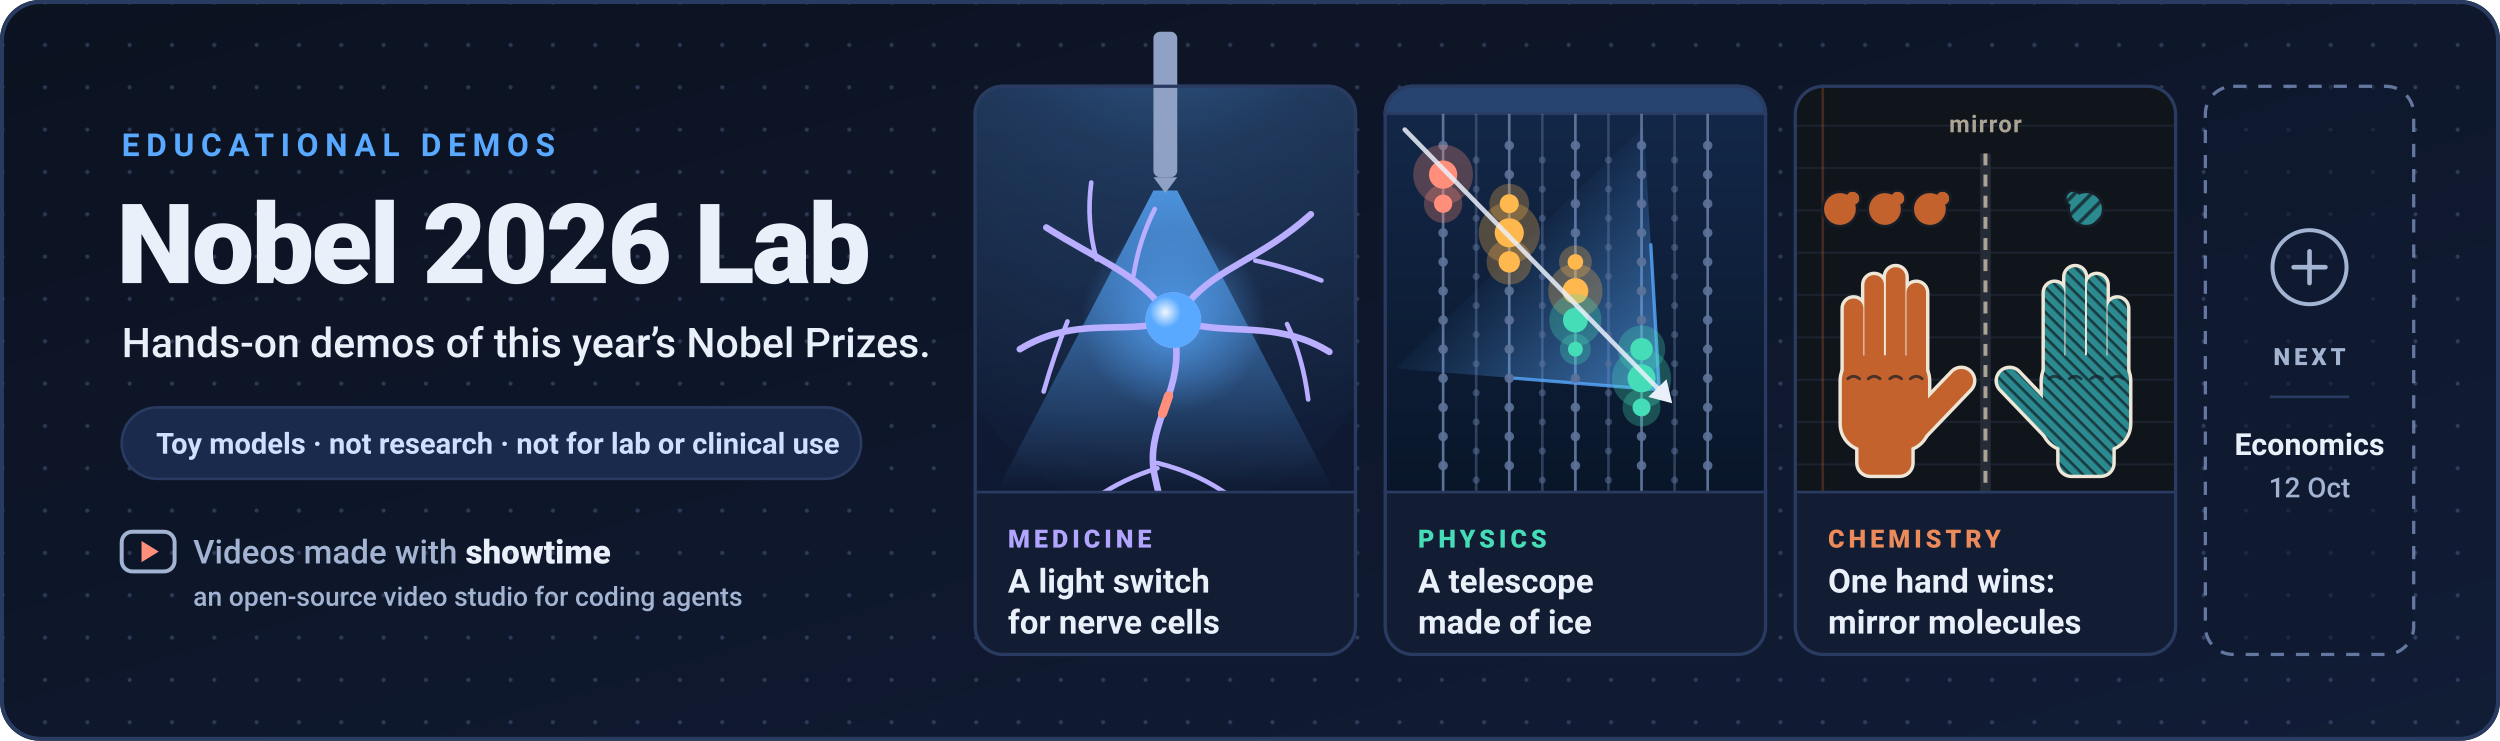
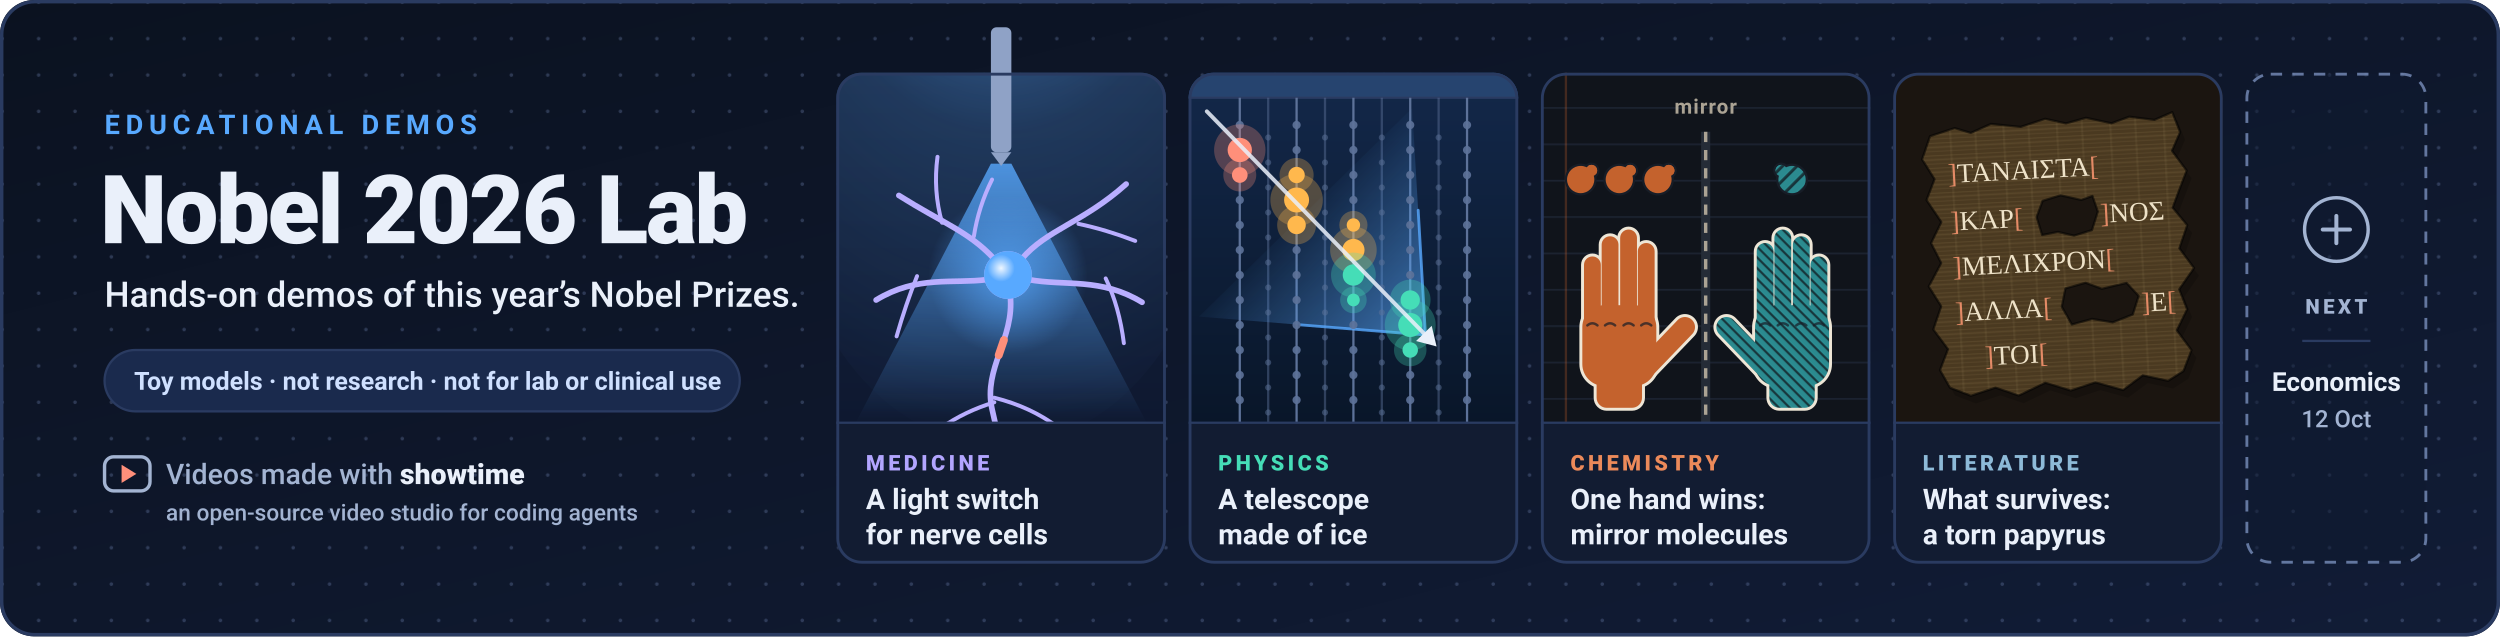
- <svg xmlns="http://www.w3.org/2000/svg" viewBox="0 0 1890 560" width="1890" height="560" role="img" aria-labelledby="t d">
+ <svg xmlns="http://www.w3.org/2000/svg" viewBox="0 0 2200 560" width="2200" height="560" role="img" aria-labelledby="t d">
  <style>.pulse{animation:pulse 5s ease-in-out infinite}@keyframes pulse{0%,100%{opacity:1}50%{opacity:.7}}.lit{animation:lit 5s ease-in-out infinite}@keyframes lit{0%,100%{opacity:.85}50%{opacity:.35}}.tw{animation:tw 4s ease-in-out infinite}@keyframes tw{0%,100%{opacity:1}50%{opacity:.62}}.spk{stroke-dasharray:14 186;stroke-dashoffset:-40;animation:spk 5s linear infinite}@keyframes spk{0%{stroke-dashoffset:14}100%{stroke-dashoffset:-186}}@media (prefers-reduced-motion: reduce){*{animation:none!important;transition:none!important}}</style>
  <g font-family="system-ui, -apple-system, &quot;Segoe UI&quot;, Roboto, &quot;Helvetica Neue&quot;, Arial, sans-serif">
    <defs>
      <linearGradient id="bg" x1="0" y1="0" x2="1" y2="1">
        <stop offset="0" stop-color="#0B1220" />
        <stop offset="1" stop-color="#111C36" />
      </linearGradient>
      <pattern id="dots" width="32" height="32" patternUnits="userSpaceOnUse">
        <circle cx="2" cy="2" r="1.6" fill="#7F95C4" fill-opacity=".28" />
      </pattern>
      <linearGradient id="tis" x1="0" y1="0" x2="0" y2="1">
        <stop offset="0" stop-color="#16253F" />
        <stop offset="1" stop-color="#0E1830" />
      </linearGradient>
      <linearGradient id="ice" x1="0" y1="0" x2="0" y2="1">
        <stop offset="0" stop-color="#13284A" />
        <stop offset="1" stop-color="#091629" />
      </linearGradient>
      <linearGradient id="cone" x1="0" y1="0" x2="0" y2="1">
        <stop offset="0" stop-color="#58A9FF" stop-opacity=".8" />
        <stop offset="1" stop-color="#58A9FF" stop-opacity="0" />
      </linearGradient>
      <radialGradient id="glow" cx="0.5" cy="0" r="1">
        <stop offset="0" stop-color="#58A9FF" stop-opacity=".6" />
        <stop offset=".45" stop-color="#58A9FF" stop-opacity=".16" />
        <stop offset="1" stop-color="#58A9FF" stop-opacity="0" />
      </radialGradient>
      <radialGradient id="halo" cx="0.5" cy="0.5" r="0.5">
        <stop offset="0" stop-color="#58A9FF" stop-opacity=".75" />
        <stop offset="1" stop-color="#58A9FF" stop-opacity="0" />
      </radialGradient>
      <radialGradient id="spark" cx="0.5" cy="0.5" r="0.5">
        <stop offset="0" stop-color="#FFFFFF" stop-opacity=".9" />
        <stop offset="1" stop-color="#FFFFFF" stop-opacity="0" />
      </radialGradient>
      <clipPath id="cardclip">
        <rect width="290" height="432" rx="22" />
      </clipPath>
    </defs>
    <defs>
      <pattern id="hatch" width="9" height="9" patternUnits="userSpaceOnUse" patternTransform="rotate(45)">
        <rect width="9" height="9" fill="#2b8a8f" />
        <line x1="1.5" y1="0" x2="1.5" y2="9" stroke="#10141B" stroke-width="2.6" stroke-opacity=".7" />
      </pattern>
      <pattern id="ruled" width="32" height="32" patternUnits="userSpaceOnUse">
        <line x1="0" y1="31" x2="32" y2="31" stroke="#1C2330" stroke-width="1.5" />
      </pattern>
    </defs>
-     <rect width="1890" height="560" rx="30" fill="url(#bg)" />
-     <rect width="1890" height="560" rx="30" fill="url(#dots)" />
-     <rect x="1.5" y="1.5" width="1887" height="557" rx="29" fill="none" stroke="#2A3B61" stroke-width="3" />
+     <defs>
+       <pattern id="pfibre" width="47" height="11" patternUnits="userSpaceOnUse">
+         <g stroke="#FFDCA0" stroke-opacity=".08">
+           <line x1="0" y1="1.5" x2="47" y2="1.5" stroke-width="1" />
+           <line x1="0" y1="5" x2="47" y2="5" stroke-width="1.6" />
+           <line x1="0" y1="8.5" x2="47" y2="8.5" stroke-width=".8" />
+         </g>
+         <g stroke="#FFDCA0" stroke-opacity=".05" stroke-width="2">
+           <line x1="9" y1="0" x2="9" y2="11" />
+           <line x1="31" y1="0" x2="31" y2="11" />
+         </g>
+       </pattern>
+     </defs>
+     <rect width="2200" height="560" rx="30" fill="url(#bg)" />
+     <rect width="2200" height="560" rx="30" fill="url(#dots)" />
+     <rect x="1.5" y="1.5" width="2197" height="557" rx="29" fill="none" stroke="#2A3B61" stroke-width="3" />
    <g transform="translate(88,-6) scale(1)">
      <text x="4" y="124" font-size="24" font-weight="700" fill="#58A9FF" text-anchor="start" letter-spacing="5" textLength="334" lengthAdjust="spacingAndGlyphs">EDUCATIONAL DEMOS</text>
      <text x="0" y="220" font-size="84" font-weight="800" fill="#EAF0FA" text-anchor="start" letter-spacing="-2" textLength="599" lengthAdjust="spacingAndGlyphs">Nobel 2026 Lab</text>
      <text x="4" y="276" font-size="31" font-weight="500" fill="#EAF0FA" text-anchor="start" textLength="596" lengthAdjust="spacingAndGlyphs">Hands-on demos of this year’s Nobel Prizes.</text>
      <rect x="4" y="314" width="559" height="54" rx="27" fill="#1A2A4D" stroke="#2A3B61" stroke-width="2" />
      <text x="30" y="349" font-size="22" font-weight="600" fill="#CFE0FF" text-anchor="start" textLength="507" lengthAdjust="spacingAndGlyphs">Toy models · not research · not for lab or clinical use</text>
      <rect x="4" y="408" width="40" height="30" rx="8" fill="none" stroke="#A3B4D2" stroke-width="3" />
      <polygon points="19,415 19,431 32,423" fill="#FF8F7A" />
      <text x="58" y="432" font-size="25" fill="#A3B4D2" font-weight="500">Videos made with <tspan fill="#EAF0FA" font-weight="800">showtime</tspan>
      </text>
      <text x="58" y="464" font-size="20" font-weight="500" fill="#A3B4D2" text-anchor="start">an open-source video studio for coding agents</text>
    </g>
    <g transform="translate(736,64) scale(1)">
      <g clip-path="url(#cardclip)">
        <rect width="290" height="308" fill="url(#tis)" />
        <ellipse cx="145" cy="78" rx="190" ry="250" fill="url(#glow)" class="pulse" />
        <polygon points="136,80 154,80 273,308 17,308" fill="url(#cone)" class="pulse" />
        <circle cx="151" cy="178" r="70" fill="url(#halo)" class="pulse" />
        <g fill="none" stroke="#B9AEFF" stroke-linecap="round" stroke-linejoin="round">
          <path d="M139.0 164 C117.0 140 93.0 132 55.0 108" stroke-width="5" />
          <path d="M163.0 164 C185.0 138 217.0 132 255.0 98" stroke-width="5" />
          <path d="M133.0 182 C103.0 186 71.0 178 35.0 200" stroke-width="5" />
          <path d="M169.0 182 C201.0 188 233.0 180 269.0 202" stroke-width="5" />
          <path d="M93.0 132 Q85.0 104 89.0 74" stroke-width="3.5" />
          <path d="M213.0 133 Q237.0 138 263.0 148" stroke-width="3.5" />
          <path d="M71.0 179 Q61.0 204 53.0 232" stroke-width="3.5" />
          <path d="M237.0 181 Q249.0 206 253.0 238" stroke-width="3.5" />
          <path d="M121.0 144 Q125.0 118 137.0 94" stroke-width="3.5" />
          <path d="M139.0 290 Q113.0 298 93.0 312" stroke-width="3.5" />
          <path d="M139.0 286 Q171.0 294 195.0 312" stroke-width="3.5" />
          <path d="M153.0 196 C157.0 234 129.0 260 137.0 296 S145.0 328 147.0 312" stroke-width="5" />
        </g>
        <path d="M153.0 196 C157.0 234 129.0 260 137.0 296 S145.0 328 147.0 312" fill="none" stroke="#FF8F7A" stroke-width="7" stroke-linecap="round" class="spk" pathLength="100" />
        <circle cx="151" cy="178" r="21" fill="#B9AEFF" />
        <circle cx="151" cy="178" r="21" fill="#58A9FF" class="lit" />
        <circle cx="145" cy="172" r="12" fill="url(#spark)" class="lit" />
      </g>
      <rect x="136" y="-40" width="18" height="110" rx="5" fill="#8FA2C6" />
      <path d="M136 70 H154 L145 82 Z" fill="#8FA2C6" />
      <rect y="308" width="290" height="124" fill="#121C32" clip-path="url(#cardclip)" />
      <line x1="0" y1="308" x2="290" y2="308" stroke="#2A3B61" stroke-width="2" />
      <text x="26" y="350" font-size="19" font-weight="800" fill="#B2A5FF" text-anchor="start" letter-spacing="3">MEDICINE</text>
      <text x="26" y="384" font-size="25" font-weight="700" fill="#EAF0FA" text-anchor="start">A light switch</text>
      <text x="26" y="415" font-size="25" font-weight="700" fill="#EAF0FA" text-anchor="start">for nerve cells</text>
      <rect x="1.25" y="1.25" width="287.5" height="429.5" rx="21" fill="none" stroke="#2A3B61" stroke-width="2.5" />
      <g transform="translate(310,0)">
        <g clip-path="url(#cardclip)">
          <rect width="290" height="308" fill="url(#ice)" />
          <rect width="290" height="22" fill="#26446F" />
          <line x1="0" y1="22" x2="290" y2="22" stroke="#2A3B61" stroke-width="2" />
          <g stroke="#5D7299" stroke-opacity="0.45" stroke-width="2">
            <line x1="70" y1="22" x2="70" y2="308" />
            <line x1="120" y1="22" x2="120" y2="308" />
            <line x1="170" y1="22" x2="170" y2="308" />
            <line x1="220" y1="22" x2="220" y2="308" />
          </g>
          <g stroke="#5D7299" stroke-opacity="1" stroke-width="2">
            <line x1="45" y1="22" x2="45" y2="308" />
            <line x1="95" y1="22" x2="95" y2="308" />
            <line x1="145" y1="22" x2="145" y2="308" />
            <line x1="195" y1="22" x2="195" y2="308" />
            <line x1="245" y1="22" x2="245" y2="308" />
          </g>
          <linearGradient id="ckv" gradientUnits="userSpaceOnUse" x1="208.4" y1="230.8" x2="96.6" y2="116.4">
            <stop offset="0" stop-color="#58A9FF" stop-opacity=".62" />
            <stop offset="1" stop-color="#58A9FF" stop-opacity="0" />
          </linearGradient>
          <polygon points="208.4,230.8 196.7,31.2 9.1,214.6" fill="url(#ckv)" class="pulse" />
          <line x1="208.4" y1="230.8" x2="202.0" y2="121.0" stroke="#58A9FF" stroke-width="2.5" stroke-opacity=".8" stroke-linecap="round" />
          <line x1="208.4" y1="230.8" x2="98.8" y2="221.9" stroke="#58A9FF" stroke-width="2.5" stroke-opacity=".8" stroke-linecap="round" />
          <circle cx="70" cy="57" r="2.7" fill="#5D7299" fill-opacity="0.5" />
          <circle cx="70" cy="79" r="2.7" fill="#5D7299" fill-opacity="0.5" />
          <circle cx="70" cy="101" r="2.7" fill="#5D7299" fill-opacity="0.5" />
          <circle cx="70" cy="123" r="2.7" fill="#5D7299" fill-opacity="0.5" />
          <circle cx="70" cy="145" r="2.7" fill="#5D7299" fill-opacity="0.5" />
          <circle cx="70" cy="167" r="2.7" fill="#5D7299" fill-opacity="0.5" />
          <circle cx="70" cy="189" r="2.7" fill="#5D7299" fill-opacity="0.5" />
          <circle cx="70" cy="211" r="2.7" fill="#5D7299" fill-opacity="0.5" />
          <circle cx="70" cy="233" r="2.7" fill="#5D7299" fill-opacity="0.5" />
          <circle cx="70" cy="255" r="2.7" fill="#5D7299" fill-opacity="0.5" />
          <circle cx="70" cy="277" r="2.7" fill="#5D7299" fill-opacity="0.5" />
          <circle cx="70" cy="299" r="2.7" fill="#5D7299" fill-opacity="0.5" />
          <circle cx="120" cy="57" r="2.7" fill="#5D7299" fill-opacity="0.5" />
          <circle cx="120" cy="79" r="2.7" fill="#5D7299" fill-opacity="0.5" />
          <circle cx="120" cy="101" r="2.7" fill="#5D7299" fill-opacity="0.5" />
          <circle cx="120" cy="123" r="2.7" fill="#5D7299" fill-opacity="0.5" />
          <circle cx="120" cy="145" r="2.7" fill="#5D7299" fill-opacity="0.5" />
          <circle cx="120" cy="167" r="2.7" fill="#5D7299" fill-opacity="0.5" />
          <circle cx="120" cy="189" r="2.7" fill="#5D7299" fill-opacity="0.5" />
          <circle cx="120" cy="211" r="2.7" fill="#5D7299" fill-opacity="0.5" />
          <circle cx="120" cy="233" r="2.7" fill="#5D7299" fill-opacity="0.5" />
          <circle cx="120" cy="255" r="2.7" fill="#5D7299" fill-opacity="0.5" />
          <circle cx="120" cy="277" r="2.7" fill="#5D7299" fill-opacity="0.5" />
          <circle cx="120" cy="299" r="2.7" fill="#5D7299" fill-opacity="0.5" />
          <circle cx="170" cy="57" r="2.7" fill="#5D7299" fill-opacity="0.5" />
          <circle cx="170" cy="79" r="2.7" fill="#5D7299" fill-opacity="0.5" />
          <circle cx="170" cy="101" r="2.7" fill="#5D7299" fill-opacity="0.5" />
          <circle cx="170" cy="123" r="2.7" fill="#5D7299" fill-opacity="0.5" />
          <circle cx="170" cy="145" r="2.7" fill="#5D7299" fill-opacity="0.5" />
          <circle cx="170" cy="167" r="2.7" fill="#5D7299" fill-opacity="0.5" />
          <circle cx="170" cy="189" r="2.7" fill="#5D7299" fill-opacity="0.5" />
          <circle cx="170" cy="211" r="2.7" fill="#5D7299" fill-opacity="0.5" />
          <circle cx="170" cy="233" r="2.7" fill="#5D7299" fill-opacity="0.5" />
          <circle cx="170" cy="255" r="2.7" fill="#5D7299" fill-opacity="0.5" />
          <circle cx="170" cy="277" r="2.7" fill="#5D7299" fill-opacity="0.5" />
          <circle cx="170" cy="299" r="2.7" fill="#5D7299" fill-opacity="0.5" />
          <circle cx="220" cy="57" r="2.7" fill="#5D7299" fill-opacity="0.5" />
          <circle cx="220" cy="79" r="2.7" fill="#5D7299" fill-opacity="0.5" />
          <circle cx="220" cy="101" r="2.7" fill="#5D7299" fill-opacity="0.5" />
          <circle cx="220" cy="123" r="2.7" fill="#5D7299" fill-opacity="0.5" />
          <circle cx="220" cy="145" r="2.7" fill="#5D7299" fill-opacity="0.5" />
          <circle cx="220" cy="167" r="2.7" fill="#5D7299" fill-opacity="0.5" />
          <circle cx="220" cy="189" r="2.7" fill="#5D7299" fill-opacity="0.5" />
          <circle cx="220" cy="211" r="2.7" fill="#5D7299" fill-opacity="0.5" />
          <circle cx="220" cy="233" r="2.7" fill="#5D7299" fill-opacity="0.5" />
          <circle cx="220" cy="255" r="2.7" fill="#5D7299" fill-opacity="0.5" />
          <circle cx="220" cy="277" r="2.7" fill="#5D7299" fill-opacity="0.5" />
          <circle cx="220" cy="299" r="2.7" fill="#5D7299" fill-opacity="0.5" />
          <circle cx="45" cy="46" r="3.6" fill="#5D7299" fill-opacity="0.9" />
          <circle cx="45" cy="112" r="3.6" fill="#5D7299" fill-opacity="0.9" />
          <circle cx="45" cy="134" r="3.6" fill="#5D7299" fill-opacity="0.9" />
          <circle cx="45" cy="156" r="3.6" fill="#5D7299" fill-opacity="0.9" />
          <circle cx="45" cy="178" r="3.6" fill="#5D7299" fill-opacity="0.9" />
          <circle cx="45" cy="200" r="3.6" fill="#5D7299" fill-opacity="0.9" />
          <circle cx="45" cy="222" r="3.6" fill="#5D7299" fill-opacity="0.9" />
          <circle cx="45" cy="244" r="3.6" fill="#5D7299" fill-opacity="0.9" />
          <circle cx="45" cy="266" r="3.6" fill="#5D7299" fill-opacity="0.9" />
          <circle cx="45" cy="288" r="3.6" fill="#5D7299" fill-opacity="0.9" />
          <circle cx="95" cy="46" r="3.6" fill="#5D7299" fill-opacity="0.9" />
          <circle cx="95" cy="68" r="3.6" fill="#5D7299" fill-opacity="0.9" />
          <circle cx="95" cy="156" r="3.6" fill="#5D7299" fill-opacity="0.9" />
          <circle cx="95" cy="178" r="3.6" fill="#5D7299" fill-opacity="0.9" />
          <circle cx="95" cy="200" r="3.6" fill="#5D7299" fill-opacity="0.9" />
          <circle cx="95" cy="222" r="3.6" fill="#5D7299" fill-opacity="0.9" />
          <circle cx="95" cy="244" r="3.6" fill="#5D7299" fill-opacity="0.9" />
          <circle cx="95" cy="266" r="3.6" fill="#5D7299" fill-opacity="0.9" />
          <circle cx="95" cy="288" r="3.6" fill="#5D7299" fill-opacity="0.9" />
          <circle cx="145" cy="46" r="3.6" fill="#5D7299" fill-opacity="0.9" />
          <circle cx="145" cy="68" r="3.6" fill="#5D7299" fill-opacity="0.9" />
          <circle cx="145" cy="90" r="3.6" fill="#5D7299" fill-opacity="0.9" />
          <circle cx="145" cy="112" r="3.6" fill="#5D7299" fill-opacity="0.9" />
          <circle cx="145" cy="222" r="3.6" fill="#5D7299" fill-opacity="0.9" />
          <circle cx="145" cy="244" r="3.6" fill="#5D7299" fill-opacity="0.9" />
          <circle cx="145" cy="266" r="3.6" fill="#5D7299" fill-opacity="0.9" />
          <circle cx="145" cy="288" r="3.6" fill="#5D7299" fill-opacity="0.9" />
          <circle cx="195" cy="46" r="3.6" fill="#5D7299" fill-opacity="0.9" />
          <circle cx="195" cy="68" r="3.6" fill="#5D7299" fill-opacity="0.9" />
          <circle cx="195" cy="90" r="3.6" fill="#5D7299" fill-opacity="0.9" />
          <circle cx="195" cy="112" r="3.6" fill="#5D7299" fill-opacity="0.9" />
          <circle cx="195" cy="134" r="3.6" fill="#5D7299" fill-opacity="0.9" />
          <circle cx="195" cy="156" r="3.6" fill="#5D7299" fill-opacity="0.9" />
          <circle cx="195" cy="178" r="3.6" fill="#5D7299" fill-opacity="0.9" />
          <circle cx="195" cy="266" r="3.6" fill="#5D7299" fill-opacity="0.9" />
          <circle cx="195" cy="288" r="3.6" fill="#5D7299" fill-opacity="0.9" />
          <circle cx="245" cy="46" r="3.6" fill="#5D7299" fill-opacity="0.9" />
          <circle cx="245" cy="68" r="3.6" fill="#5D7299" fill-opacity="0.9" />
          <circle cx="245" cy="90" r="3.6" fill="#5D7299" fill-opacity="0.9" />
          <circle cx="245" cy="112" r="3.6" fill="#5D7299" fill-opacity="0.9" />
          <circle cx="245" cy="134" r="3.6" fill="#5D7299" fill-opacity="0.9" />
          <circle cx="245" cy="156" r="3.6" fill="#5D7299" fill-opacity="0.9" />
          <circle cx="245" cy="178" r="3.6" fill="#5D7299" fill-opacity="0.9" />
          <circle cx="245" cy="200" r="3.6" fill="#5D7299" fill-opacity="0.9" />
          <circle cx="245" cy="222" r="3.6" fill="#5D7299" fill-opacity="0.9" />
          <circle cx="245" cy="244" r="3.6" fill="#5D7299" fill-opacity="0.9" />
          <circle cx="245" cy="266" r="3.6" fill="#5D7299" fill-opacity="0.9" />
          <circle cx="245" cy="288" r="3.6" fill="#5D7299" fill-opacity="0.9" />
          <g class="tw" style="animation-delay:-0.65s">
            <circle cx="45" cy="68" r="22.6" fill="#FF8F7A" fill-opacity=".28" />
            <circle cx="45" cy="68" r="10.7" fill="#FF8F7A" />
          </g>
          <g class="tw" style="animation-delay:-0.88s">
            <circle cx="45" cy="90" r="14.5" fill="#FF8F7A" fill-opacity=".28" />
            <circle cx="45" cy="90" r="6.9" fill="#FF8F7A" />
          </g>
          <g class="tw" style="animation-delay:-1.38s">
            <circle cx="95" cy="90" r="15.0" fill="#FFB84D" fill-opacity=".28" />
            <circle cx="95" cy="90" r="7.2" fill="#FFB84D" />
          </g>
          <g class="tw" style="animation-delay:-1.61s">
            <circle cx="95" cy="112" r="23.1" fill="#FFB84D" fill-opacity=".28" />
            <circle cx="95" cy="112" r="11.0" fill="#FFB84D" />
          </g>
          <g class="tw" style="animation-delay:-1.84s">
            <circle cx="95" cy="134" r="17.1" fill="#FFB84D" fill-opacity=".28" />
            <circle cx="95" cy="134" r="8.1" fill="#FFB84D" />
          </g>
          <g class="tw" style="animation-delay:-2.35s">
            <circle cx="145" cy="134" r="12.4" fill="#FFB84D" fill-opacity=".28" />
            <circle cx="145" cy="134" r="5.9" fill="#FFB84D" />
          </g>
          <g class="tw" style="animation-delay:-2.58s">
            <circle cx="145" cy="156" r="20.5" fill="#FFB84D" fill-opacity=".28" />
            <circle cx="145" cy="156" r="9.8" fill="#FFB84D" />
          </g>
          <g class="tw" style="animation-delay:-2.81s">
            <circle cx="145" cy="178" r="19.7" fill="#45DDB7" fill-opacity=".28" />
            <circle cx="145" cy="178" r="9.4" fill="#45DDB7" />
          </g>
          <g class="tw" style="animation-delay:-3.04s">
            <circle cx="145" cy="200" r="11.7" fill="#45DDB7" fill-opacity=".28" />
            <circle cx="145" cy="200" r="5.6" fill="#45DDB7" />
          </g>
          <g class="tw" style="animation-delay:-3.54s">
            <circle cx="195" cy="200" r="17.9" fill="#45DDB7" fill-opacity=".28" />
            <circle cx="195" cy="200" r="8.5" fill="#45DDB7" />
          </g>
          <g class="tw" style="animation-delay:-3.77s">
            <circle cx="195" cy="222" r="22.4" fill="#45DDB7" fill-opacity=".28" />
            <circle cx="195" cy="222" r="10.6" fill="#45DDB7" />
          </g>
          <g class="tw" style="animation-delay:-4.00s">
            <circle cx="195" cy="244" r="14.3" fill="#45DDB7" fill-opacity=".28" />
            <circle cx="195" cy="244" r="6.8" fill="#45DDB7" />
          </g>
          <line x1="16" y1="34" x2="208.4" y2="230.8" stroke="#EAF0FA" stroke-width="3.5" stroke-linecap="round" stroke-opacity=".85" />
          <polygon points="218.2,240.9 213.9,222.7 200.1,236.1" fill="#EAF0FA" />
        </g>
        <rect y="308" width="290" height="124" fill="#121C32" clip-path="url(#cardclip)" />
        <line x1="0" y1="308" x2="290" y2="308" stroke="#2A3B61" stroke-width="2" />
        <text x="26" y="350" font-size="19" font-weight="800" fill="#45DDB7" text-anchor="start" letter-spacing="3">PHYSICS</text>
        <text x="26" y="384" font-size="25" font-weight="700" fill="#EAF0FA" text-anchor="start">A telescope</text>
        <text x="26" y="415" font-size="25" font-weight="700" fill="#EAF0FA" text-anchor="start">made of ice</text>
        <rect x="1.25" y="1.25" width="287.5" height="429.5" rx="21" fill="none" stroke="#2A3B61" stroke-width="2.5" />
      </g>
      <g transform="translate(620,0)">
        <g clip-path="url(#cardclip)">
          <rect width="290" height="308" fill="#10141B" />
          <rect width="290" height="308" fill="url(#ruled)" />
          <line x1="22" y1="0" x2="22" y2="308" stroke="#c4622d" stroke-opacity=".28" stroke-width="2" />
          <rect x="141" y="52" width="8" height="256" fill="#252C37" />
          <line x1="145" y1="52" x2="145" y2="308" stroke="#ABA394" stroke-width="3" stroke-dasharray="9 7" />
          <text x="145" y="36" font-size="18" font-weight="700" fill="#ABA394" text-anchor="middle" letter-spacing="1">mirror</text>
          <circle cx="44.5" cy="86.1" r="6.0" fill="#c4622d" stroke="#171D27" stroke-width="2" />
          <circle cx="35.0" cy="94.0" r="13.0" fill="#c4622d" stroke="#171D27" stroke-width="2" />
          <circle cx="44.5" cy="86.1" r="5.0" fill="#c4622d" />
          <circle cx="78.5" cy="86.1" r="6.0" fill="#c4622d" stroke="#171D27" stroke-width="2" />
          <circle cx="69.0" cy="94.0" r="13.0" fill="#c4622d" stroke="#171D27" stroke-width="2" />
          <circle cx="78.5" cy="86.1" r="5.0" fill="#c4622d" />
          <circle cx="112.5" cy="86.1" r="6.0" fill="#c4622d" stroke="#171D27" stroke-width="2" />
          <circle cx="103.0" cy="94.0" r="13.0" fill="#c4622d" stroke="#171D27" stroke-width="2" />
          <circle cx="112.5" cy="86.1" r="5.0" fill="#c4622d" />
          <circle cx="211.5" cy="86.1" r="6.0" fill="url(#hatch)" stroke="#171D27" stroke-width="2" />
          <circle cx="221.0" cy="94.0" r="13.0" fill="url(#hatch)" stroke="#171D27" stroke-width="2" />
          <circle cx="211.5" cy="86.1" r="5.0" fill="url(#hatch)" />
          <g transform="translate(69,286) scale(0.74)">
            <g fill="none" stroke="#EEE6D6" stroke-width="7" stroke-linejoin="round">
              <rect x="-27" y="-28" width="54" height="40" rx="12" />
              <rect x="-44" y="-110" width="88" height="96" rx="26" />
              <rect x="-42" y="-168" width="20" height="88" rx="10" />
              <rect x="-21" y="-192" width="20" height="112" rx="10" />
              <rect x="1" y="-200" width="20" height="120" rx="10" />
              <rect x="22" y="-184" width="20" height="104" rx="10" />
            </g>
            <line x1="30" y1="-34" x2="78" y2="-84" stroke="#EEE6D6" stroke-width="31" stroke-linecap="round" />
            <g fill="#c4622d">
              <rect x="-27" y="-28" width="54" height="40" rx="12" />
              <rect x="-44" y="-110" width="88" height="96" rx="26" />
              <rect x="-42" y="-168" width="20" height="88" rx="10" />
              <rect x="-21" y="-192" width="20" height="112" rx="10" />
              <rect x="1" y="-200" width="20" height="120" rx="10" />
              <rect x="22" y="-184" width="20" height="104" rx="10" />
            </g>
            <line x1="30" y1="-34" x2="78" y2="-84" stroke="#c4622d" stroke-width="24" stroke-linecap="round" />
            <g stroke="#171D27" stroke-opacity=".7" stroke-width="3" stroke-linecap="round" fill="none">
              <path d="M-38 -86 q6 -5 12 0" />
              <path d="M-17 -86 q6 -5 12 0" />
              <path d="M5 -86 q6 -5 12 0" />
              <path d="M26 -86 q6 -5 12 0" />
            </g>
          </g>
          <g transform="translate(221,286) scale(-0.74 0.74)">
            <g fill="none" stroke="#EEE6D6" stroke-width="7" stroke-linejoin="round">
              <rect x="-27" y="-28" width="54" height="40" rx="12" />
              <rect x="-44" y="-110" width="88" height="96" rx="26" />
              <rect x="-42" y="-168" width="20" height="88" rx="10" />
              <rect x="-21" y="-192" width="20" height="112" rx="10" />
              <rect x="1" y="-200" width="20" height="120" rx="10" />
              <rect x="22" y="-184" width="20" height="104" rx="10" />
            </g>
            <line x1="30" y1="-34" x2="78" y2="-84" stroke="#EEE6D6" stroke-width="31" stroke-linecap="round" />
            <g fill="url(#hatch)">
              <rect x="-27" y="-28" width="54" height="40" rx="12" />
              <rect x="-44" y="-110" width="88" height="96" rx="26" />
              <rect x="-42" y="-168" width="20" height="88" rx="10" />
              <rect x="-21" y="-192" width="20" height="112" rx="10" />
              <rect x="1" y="-200" width="20" height="120" rx="10" />
              <rect x="22" y="-184" width="20" height="104" rx="10" />
            </g>
            <line x1="30" y1="-34" x2="78" y2="-84" stroke="url(#hatch)" stroke-width="24" stroke-linecap="round" />
            <g stroke="#171D27" stroke-opacity=".7" stroke-width="3" stroke-linecap="round" fill="none">
              <path d="M-38 -86 q6 -5 12 0" />
              <path d="M-17 -86 q6 -5 12 0" />
              <path d="M5 -86 q6 -5 12 0" />
              <path d="M26 -86 q6 -5 12 0" />
            </g>
          </g>
        </g>
        <rect y="308" width="290" height="124" fill="#121C32" clip-path="url(#cardclip)" />
        <line x1="0" y1="308" x2="290" y2="308" stroke="#2A3B61" stroke-width="2" />
        <text x="26" y="350" font-size="19" font-weight="800" fill="#EC8A5A" text-anchor="start" letter-spacing="3">CHEMISTRY</text>
        <text x="26" y="384" font-size="25" font-weight="700" fill="#EAF0FA" text-anchor="start">One hand wins:</text>
        <text x="26" y="415" font-size="25" font-weight="700" fill="#EAF0FA" text-anchor="start">mirror molecules</text>
        <rect x="1.25" y="1.25" width="287.5" height="429.5" rx="21" fill="none" stroke="#2A3B61" stroke-width="2.5" />
      </g>
      <g transform="translate(930,0)">
+         <g clip-path="url(#cardclip)">
+           <rect width="290" height="308" fill="#1B1510" />
+           <g transform="rotate(-3 147 160)">
+             <polygon points="38,50 60,44 74,49 92,42 118,46 140,40 158,45 176,41 198,47 214,42 236,46 252,40 258,58 250,74 262,92 254,110 248,124 260,140 252,160 264,178 250,196 256,214 246,232 258,250 250,268 236,276 214,270 196,282 172,274 150,280 128,272 104,282 84,274 62,280 44,272 36,256 44,238 32,220 40,200 30,182 42,162 34,144 44,126 32,106 40,88 30,70" fill="#000000" fill-opacity=".18" transform="translate(4 7)" />
+             <polygon points="38,50 60,44 74,49 92,42 118,46 140,40 158,45 176,41 198,47 214,42 236,46 252,40 258,58 250,74 262,92 254,110 248,124 260,140 252,160 264,178 250,196 256,214 246,232 258,250 250,268 236,276 214,270 196,282 172,274 150,280 128,272 104,282 84,274 62,280 44,272 36,256 44,238 32,220 40,200 30,182 42,162 34,144 44,126 32,106 40,88 30,70" fill="#4A3920" />
+             <polygon points="38,50 60,44 74,49 92,42 118,46 140,40 158,45 176,41 198,47 214,42 236,46 252,40 258,58 250,74 262,92 254,110 248,124 260,140 252,160 264,178 250,196 256,214 246,232 258,250 250,268 236,276 214,270 196,282 172,274 150,280 128,272 104,282 84,274 62,280 44,272 36,256 44,238 32,220 40,200 30,182 42,162 34,144 44,126 32,106 40,88 30,70" fill="url(#pfibre)" />
+             <path d="M134 112 L150 108 L168 113 L178 110 L182 124 L176 140 L160 144 L146 140 L132 142 L128 126 Z" fill="#1B1510" />
+             <path d="M134 112 L150 108 L168 113 L178 110 L182 124 L176 140 L160 144 L146 140 L132 142 L128 126 Z" fill="none" stroke="#000000" stroke-opacity=".55" stroke-width="2" stroke-linejoin="round" />
+             <path d="M150 190 L168 186 L182 192 L204 188 L214 200 L208 216 L190 222 L172 218 L154 222 L146 206 Z" fill="#1B1510" />
+             <path d="M150 190 L168 186 L182 192 L204 188 L214 200 L208 216 L190 222 L172 218 L154 222 L146 206 Z" fill="none" stroke="#000000" stroke-opacity=".55" stroke-width="2" stroke-linejoin="round" />
+             <polygon points="38,50 60,44 74,49 92,42 118,46 140,40 158,45 176,41 198,47 214,42 236,46 252,40 258,58 250,74 262,92 254,110 248,124 260,140 252,160 264,178 250,196 256,214 246,232 258,250 250,268 236,276 214,270 196,282 172,274 150,280 128,272 104,282 84,274 62,280 44,272 36,256 44,238 32,220 40,200 30,182 42,162 34,144 44,126 32,106 40,88 30,70" fill="none" stroke="#000000" stroke-opacity=".55" stroke-width="2" stroke-linejoin="round" />
+             <text x="52" y="92" font-size="24" font-family="Georgia, &quot;Times New Roman&quot;, &quot;DejaVu Serif&quot;, serif" fill="#EEE2C8" textLength="149.8" lengthAdjust="spacingAndGlyphs">
+               <tspan fill="#E48A66">]</tspan>ΤΑΝΑΙΣΤΑ<tspan fill="#E48A66">[</tspan>
+             </text>
+             <text x="52" y="134" font-size="24" font-family="Georgia, &quot;Times New Roman&quot;, &quot;DejaVu Serif&quot;, serif" fill="#EEE2C8" textLength="65.8" lengthAdjust="spacingAndGlyphs">
+               <tspan fill="#E48A66">]</tspan>ΚΑΡ<tspan fill="#E48A66">[</tspan>
+             </text>
+             <text x="184" y="134" font-size="24" font-family="Georgia, &quot;Times New Roman&quot;, &quot;DejaVu Serif&quot;, serif" fill="#EEE2C8" textLength="58.1" lengthAdjust="spacingAndGlyphs">
+               <tspan fill="#E48A66">]</tspan>ΝΟΣ</text>
+             <text x="52" y="174" font-size="24" font-family="Georgia, &quot;Times New Roman&quot;, &quot;DejaVu Serif&quot;, serif" fill="#EEE2C8" textLength="149.8" lengthAdjust="spacingAndGlyphs">
+               <tspan fill="#E48A66">]</tspan>ΜΕΛΙΧΡΟΝ<tspan fill="#E48A66">[</tspan>
+             </text>
+             <text x="52" y="214" font-size="24" font-family="Georgia, &quot;Times New Roman&quot;, &quot;DejaVu Serif&quot;, serif" fill="#EEE2C8" textLength="82.6" lengthAdjust="spacingAndGlyphs">
+               <tspan fill="#E48A66">]</tspan>ΑΛΛΑ<tspan fill="#E48A66">[</tspan>
+             </text>
+             <text x="216" y="214" font-size="24" font-family="Georgia, &quot;Times New Roman&quot;, &quot;DejaVu Serif&quot;, serif" fill="#EEE2C8" textLength="32.2" lengthAdjust="spacingAndGlyphs">
+               <tspan fill="#E48A66">]</tspan>Ε<tspan fill="#E48A66">[</tspan>
+             </text>
+             <text x="76" y="254" font-size="24" font-family="Georgia, &quot;Times New Roman&quot;, &quot;DejaVu Serif&quot;, serif" fill="#EEE2C8" textLength="65.8" lengthAdjust="spacingAndGlyphs">
+               <tspan fill="#E48A66">]</tspan>ΤΟΙ<tspan fill="#E48A66">[</tspan>
+             </text>
+           </g>
+         </g>
+         <rect y="308" width="290" height="124" fill="#121C32" clip-path="url(#cardclip)" />
+         <line x1="0" y1="308" x2="290" y2="308" stroke="#2A3B61" stroke-width="2" />
+         <text x="26" y="350" font-size="19" font-weight="800" fill="#8DBAD8" text-anchor="start" letter-spacing="3">LITERATURE</text>
+         <text x="26" y="384" font-size="25" font-weight="700" fill="#EAF0FA" text-anchor="start">What survives:</text>
+         <text x="26" y="415" font-size="25" font-weight="700" fill="#EAF0FA" text-anchor="start">a torn papyrus</text>
+         <rect x="1.25" y="1.25" width="287.5" height="429.5" rx="21" fill="none" stroke="#2A3B61" stroke-width="2.5" />
+       </g>
+       <g transform="translate(1240,0)">
        <rect x="1.25" y="1.25" width="157.5" height="429.5" rx="21" fill="#0F1A30" fill-opacity=".55" stroke="#7F95C4" stroke-opacity=".75" stroke-width="2.5" stroke-dasharray="10 9" />
        <circle cx="80" cy="138" r="28" fill="none" stroke="#A3B4D2" stroke-width="3" />
        <path d="M68 138 H92 M80 126 V150" stroke="#A3B4D2" stroke-width="3.5" stroke-linecap="round" />
        <text x="80" y="212" font-size="18" font-weight="800" fill="#A3B4D2" text-anchor="middle" letter-spacing="3">NEXT</text>
        <line x1="50" y1="236" x2="110" y2="236" stroke="#2A3B61" stroke-width="2" />
        <text x="80" y="280" font-size="23" font-weight="700" fill="#EAF0FA" text-anchor="middle">Economics</text>
        <text x="80" y="312" font-size="21" font-weight="500" fill="#A3B4D2" text-anchor="middle">12 Oct</text>
      </g>
    </g>
  </g>
</svg>
